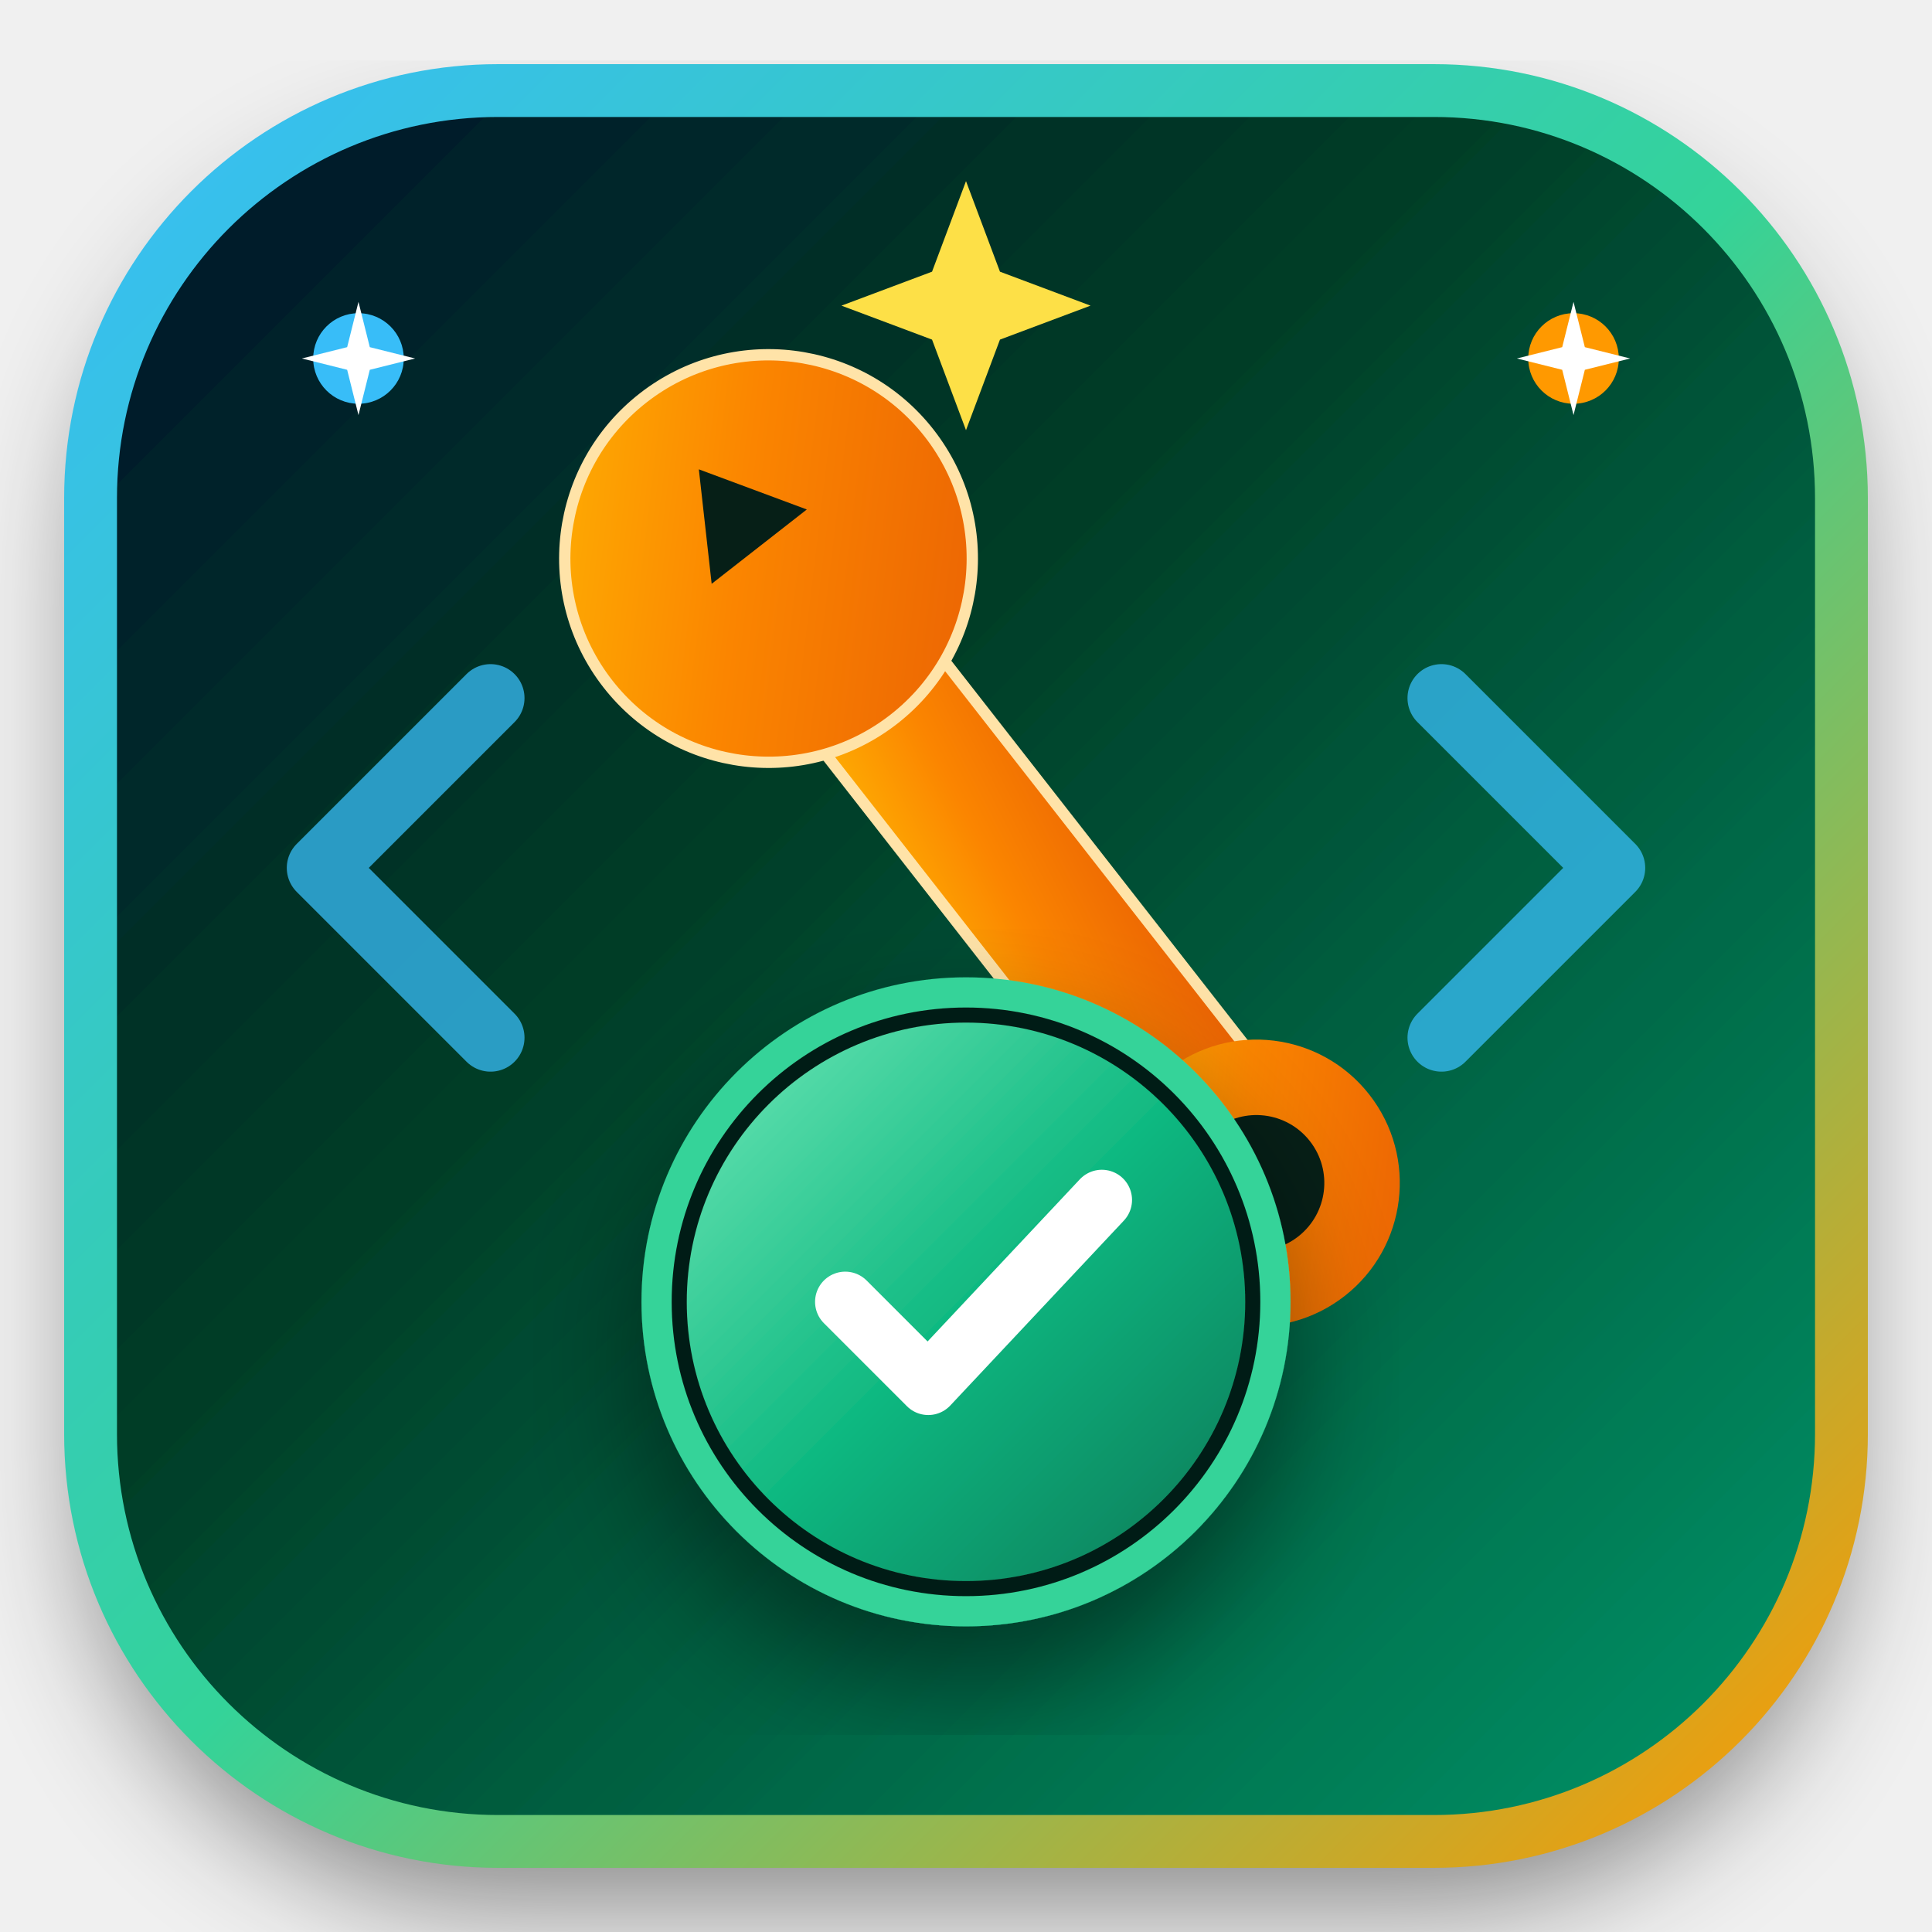
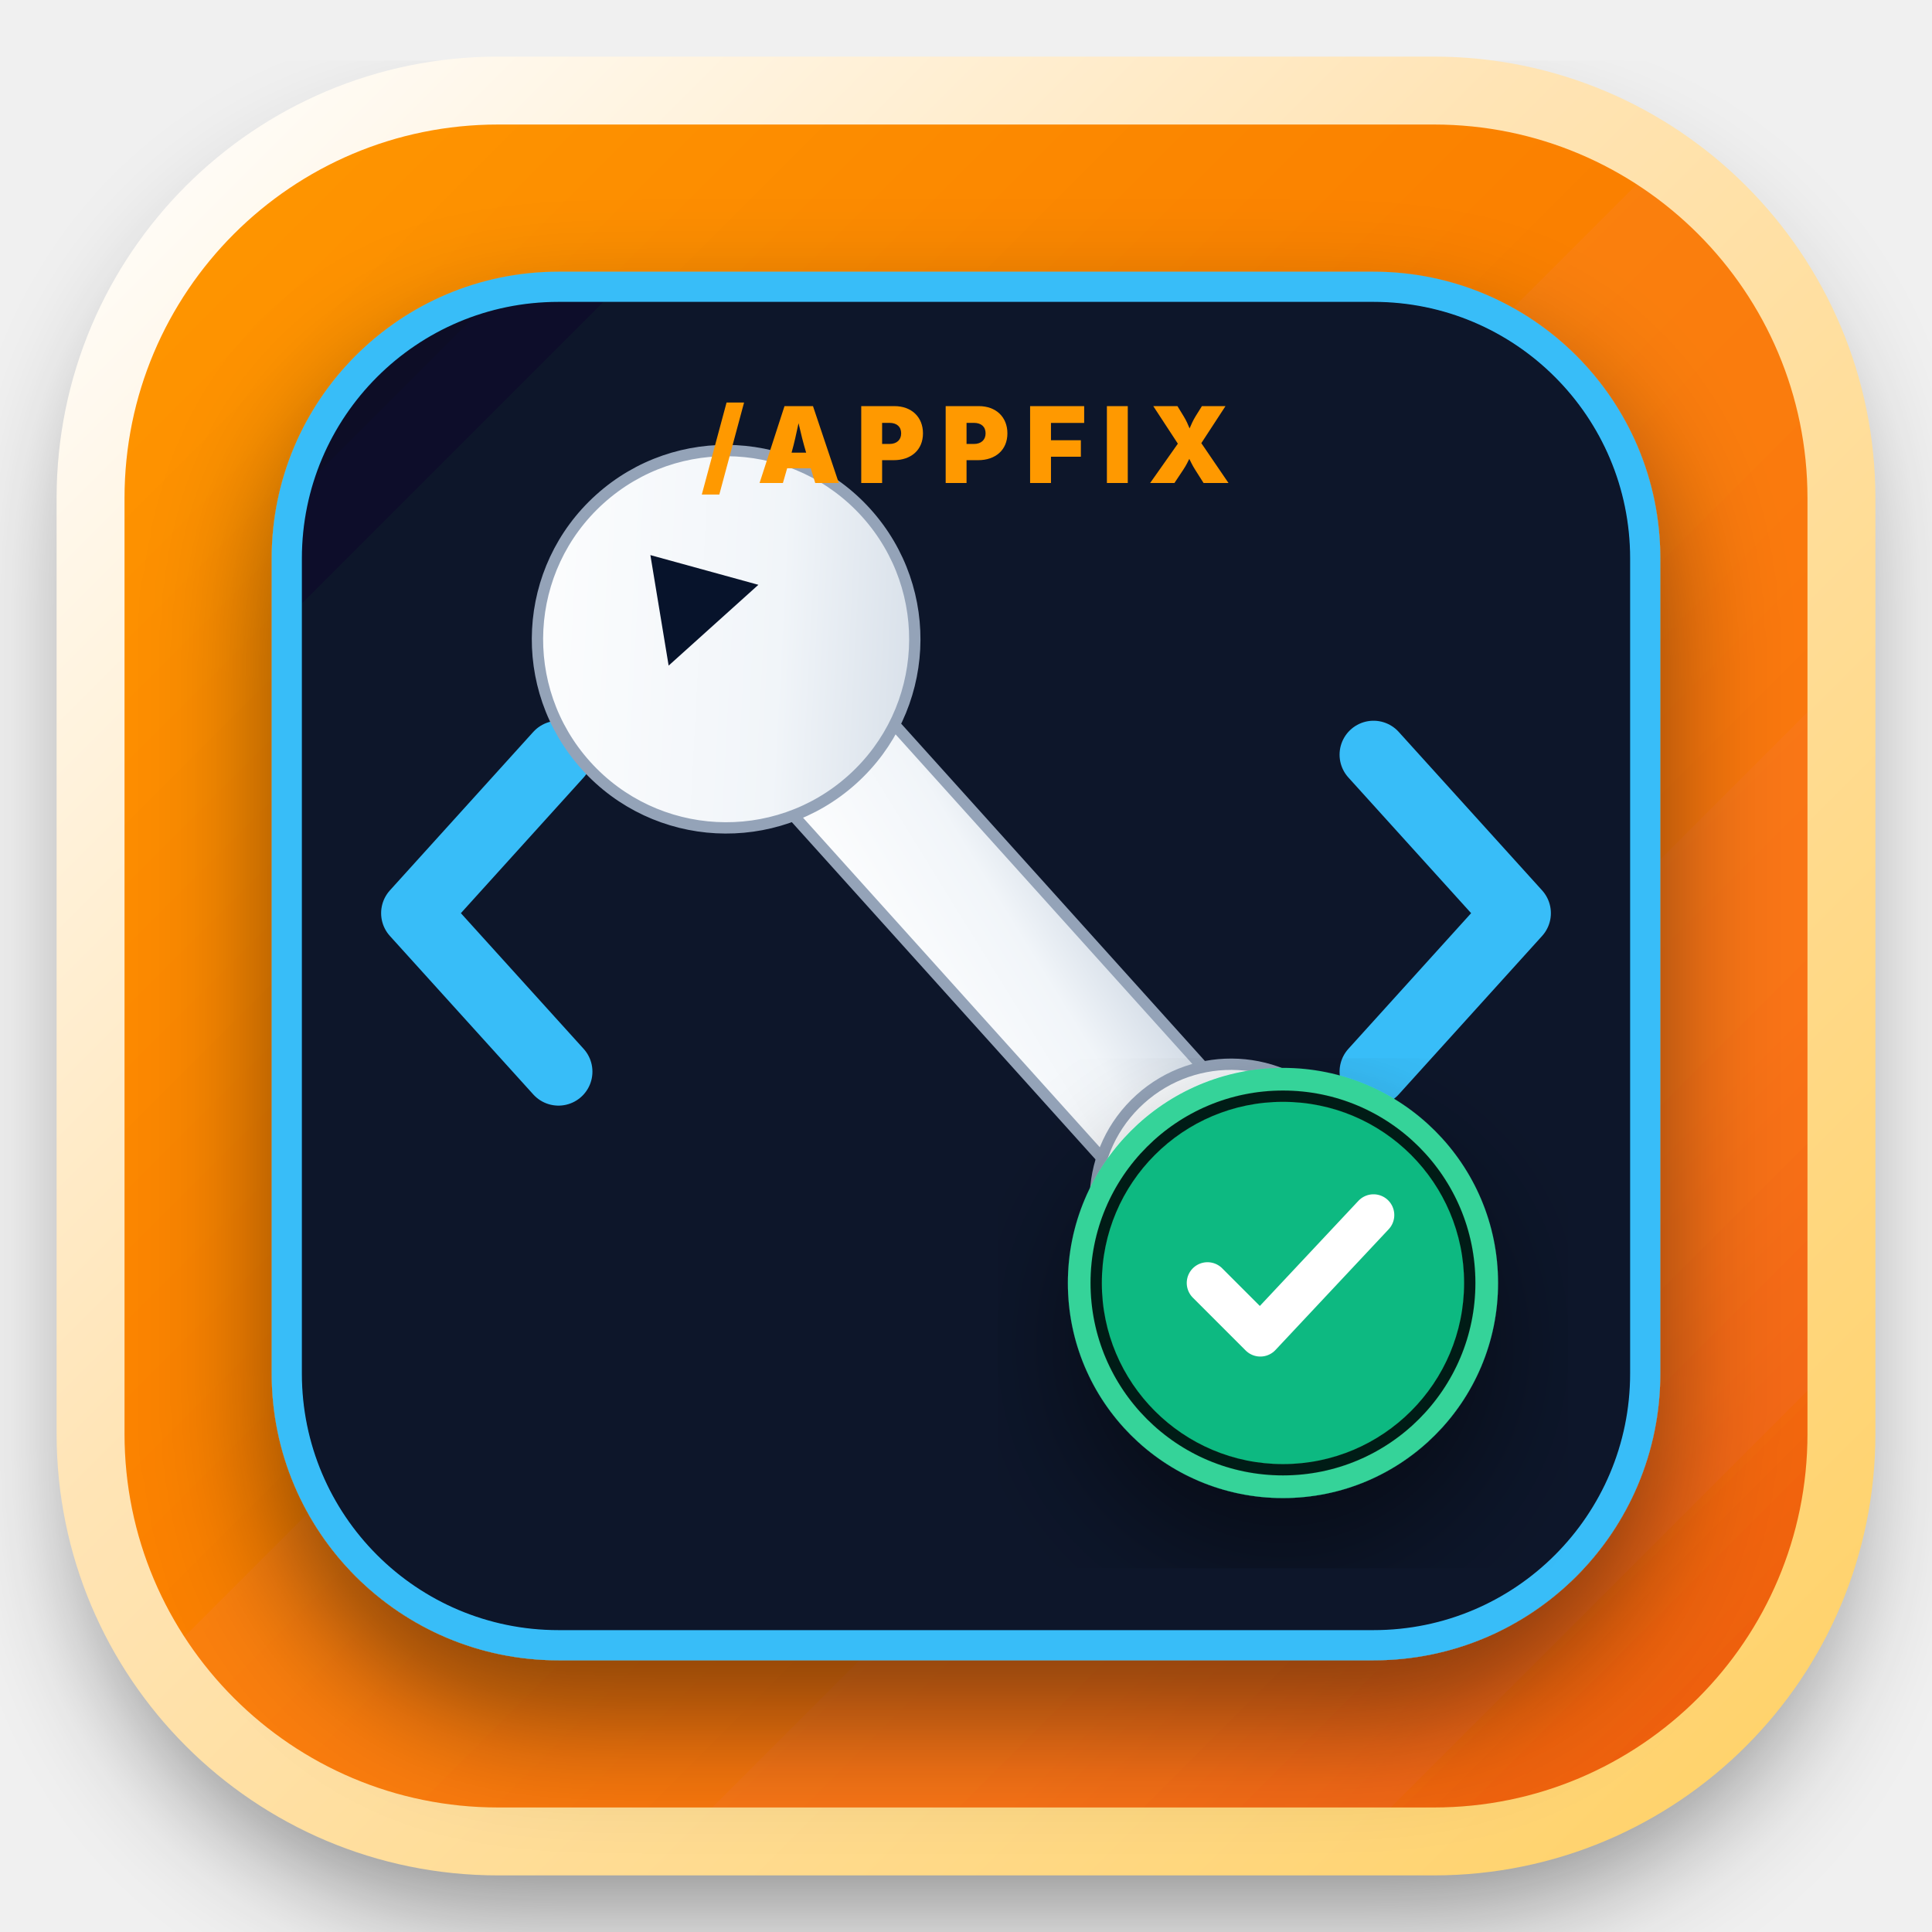
<svg xmlns="http://www.w3.org/2000/svg" viewBox="0 0 512 512" width="512" height="512">
  <defs>
-     <linearGradient id="bgGrad" x1="0%" y1="0%" x2="100%" y2="100%">
-       <stop offset="0%" stop-color="#07132B" />
-       <stop offset="40%" stop-color="#003D27" />
-       <stop offset="100%" stop-color="#059669" />
+     <linearGradient id="apBgGrad" x1="0%" y1="0%" x2="100%" y2="100%">
+       <stop offset="0%" stop-color="#FF9900" />
+       <stop offset="35%" stop-color="#FB8500" />
+       <stop offset="75%" stop-color="#F97316" />
+       <stop offset="100%" stop-color="#EA580C" />
    </linearGradient>
-     <linearGradient id="borderGrad" x1="0%" y1="0%" x2="100%" y2="100%">
+     <linearGradient id="apBorderGrad" x1="0%" y1="0%" x2="100%" y2="100%">
+       <stop offset="0%" stop-color="#FFFFFF" />
+       <stop offset="40%" stop-color="#FFE4B5" />
+       <stop offset="100%" stop-color="#FFD166" />
+     </linearGradient>
+     <linearGradient id="apShieldGrad" x1="0%" y1="0%" x2="100%" y2="100%">
+       <stop offset="0%" stop-color="#0A1128" />
+       <stop offset="50%" stop-color="#07132B" />
+       <stop offset="100%" stop-color="#0F172A" />
+     </linearGradient>
+     <linearGradient id="apToolGrad" x1="0%" y1="0%" x2="100%" y2="100%">
+       <stop offset="0%" stop-color="#FFFFFF" />
+       <stop offset="60%" stop-color="#F1F5F9" />
+       <stop offset="100%" stop-color="#CBD5E1" />
+     </linearGradient>
+     <linearGradient id="apCyanGrad" x1="0%" y1="0%" x2="100%" y2="100%">
      <stop offset="0%" stop-color="#38BDF8" />
-       <stop offset="50%" stop-color="#34D399" />
-       <stop offset="100%" stop-color="#FF9900" />
-     </linearGradient>
-     <linearGradient id="orangeGrad" x1="0%" y1="0%" x2="100%" y2="100%">
-       <stop offset="0%" stop-color="#FFB703" />
-       <stop offset="45%" stop-color="#FB8500" />
-       <stop offset="100%" stop-color="#E85D04" />
-     </linearGradient>
-     <linearGradient id="emeraldGrad" x1="0%" y1="0%" x2="100%" y2="100%">
-       <stop offset="0%" stop-color="#6EE7B7" />
-       <stop offset="50%" stop-color="#10B981" />
-       <stop offset="100%" stop-color="#047857" />
-     </linearGradient>
-     <linearGradient id="cyanGrad" x1="0%" y1="0%" x2="100%" y2="100%">
-       <stop offset="0%" stop-color="#BAE6FD" />
      <stop offset="100%" stop-color="#0284C7" />
    </linearGradient>
-     <filter id="shadow" x="-20%" y="-20%" width="140%" height="140%">
+     <filter id="apShadow" x="-20%" y="-20%" width="140%" height="140%">
      <feDropShadow dx="0" dy="16" stdDeviation="16" flood-color="#000" flood-opacity="0.45" />
    </filter>
  </defs>
-   <rect x="24" y="24" width="464" height="464" rx="108" fill="url(#bgGrad)" filter="url(#shadow)" />
-   <rect x="24" y="24" width="464" height="464" rx="108" fill="none" stroke="url(#borderGrad)" stroke-width="14" />
-   <path d="M 130 185 L 85 230 L 130 275" fill="none" stroke="#38BDF8" stroke-width="18" stroke-linecap="round" stroke-linejoin="round" opacity="0.75" />
-   <path d="M 382 185 L 427 230 L 382 275" fill="none" stroke="#38BDF8" stroke-width="18" stroke-linecap="round" stroke-linejoin="round" opacity="0.75" />
-   <g transform="translate(256, 215) rotate(-38) translate(-256, -215)">
-     <rect x="236" y="130" width="40" height="210" rx="20" fill="url(#orangeGrad)" stroke="#FFE3A8" stroke-width="3" />
-     <circle cx="256" cy="130" r="54" fill="url(#orangeGrad)" stroke="#FFE3A8" stroke-width="3" />
-     <polygon points="256,100 240,126 272,126" fill="#061F17" />
-     <circle cx="256" cy="340" r="38" fill="url(#orangeGrad)" />
-     <circle cx="256" cy="340" r="18" fill="#061F17" />
+   <rect x="24" y="24" width="464" height="464" rx="108" fill="url(#apBgGrad)" filter="url(#apShadow)" />
+   <rect x="24" y="24" width="464" height="464" rx="108" fill="none" stroke="url(#apBorderGrad)" stroke-width="18" />
+   <rect x="76" y="76" width="360" height="360" rx="72" fill="url(#apShieldGrad)" stroke="#38BDF8" stroke-width="8" filter="url(#apShadow)" />
+   <path d="M 148 200 L 110 242 L 148 284" fill="none" stroke="#38BDF8" stroke-width="18" stroke-linecap="round" stroke-linejoin="round" />
+   <path d="M 364 200 L 402 242 L 364 284" fill="none" stroke="#38BDF8" stroke-width="18" stroke-linecap="round" stroke-linejoin="round" />
+   <g transform="translate(256, 240) rotate(-42) translate(-256, -240)">
+     <rect x="238" y="145" width="36" height="200" rx="18" fill="url(#apToolGrad)" stroke="#94A3B8" stroke-width="3" />
+     <circle cx="256" cy="145" r="50" fill="url(#apToolGrad)" stroke="#94A3B8" stroke-width="3" />
+     <polygon points="256,115 240,140 272,140" fill="#07132B" />
+     <circle cx="256" cy="345" r="36" fill="url(#apToolGrad)" stroke="#94A3B8" stroke-width="3" />
+     <circle cx="256" cy="345" r="18" fill="#07132B" />
  </g>
-   <g filter="url(#shadow)">
-     <circle cx="256" cy="345" r="82" fill="#061E16" stroke="#34D399" stroke-width="8" />
-     <circle cx="256" cy="345" r="74" fill="url(#emeraldGrad)" />
-     <path d="M 224 345 L 246 367 L 292 318" fill="none" stroke="#FFFFFF" stroke-width="16" stroke-linecap="round" stroke-linejoin="round" />
+   <g filter="url(#apShadow)">
+     <circle cx="340" cy="340" r="54" fill="#061E16" stroke="#34D399" stroke-width="6" />
+     <circle cx="340" cy="340" r="48" fill="#10B981" />
+     <path d="M 320 340 L 334 354 L 364 322" fill="none" stroke="#FFFFFF" stroke-width="11" stroke-linecap="round" stroke-linejoin="round" />
  </g>
-   <polygon points="256,48 265,72 289,81 265,90 256,114 247,90 223,81 247,72" fill="#FDE047" />
-   <circle cx="95" cy="95" r="12" fill="#38BDF8" />
-   <polygon points="95,80 98,92 110,95 98,98 95,110 92,98 80,95 92,92" fill="#FFFFFF" />
-   <circle cx="417" cy="95" r="12" fill="#FF9900" />
-   <polygon points="417,80 420,92 432,95 420,98 417,110 414,98 402,95 414,92" fill="#FFFFFF" />
+   <text x="256" y="128" font-family="-apple-system, BlinkMacSystemFont, 'Montserrat', sans-serif" font-size="28" font-weight="900" fill="#FF9900" text-anchor="middle" letter-spacing="4">/APPFIX</text>
</svg>
